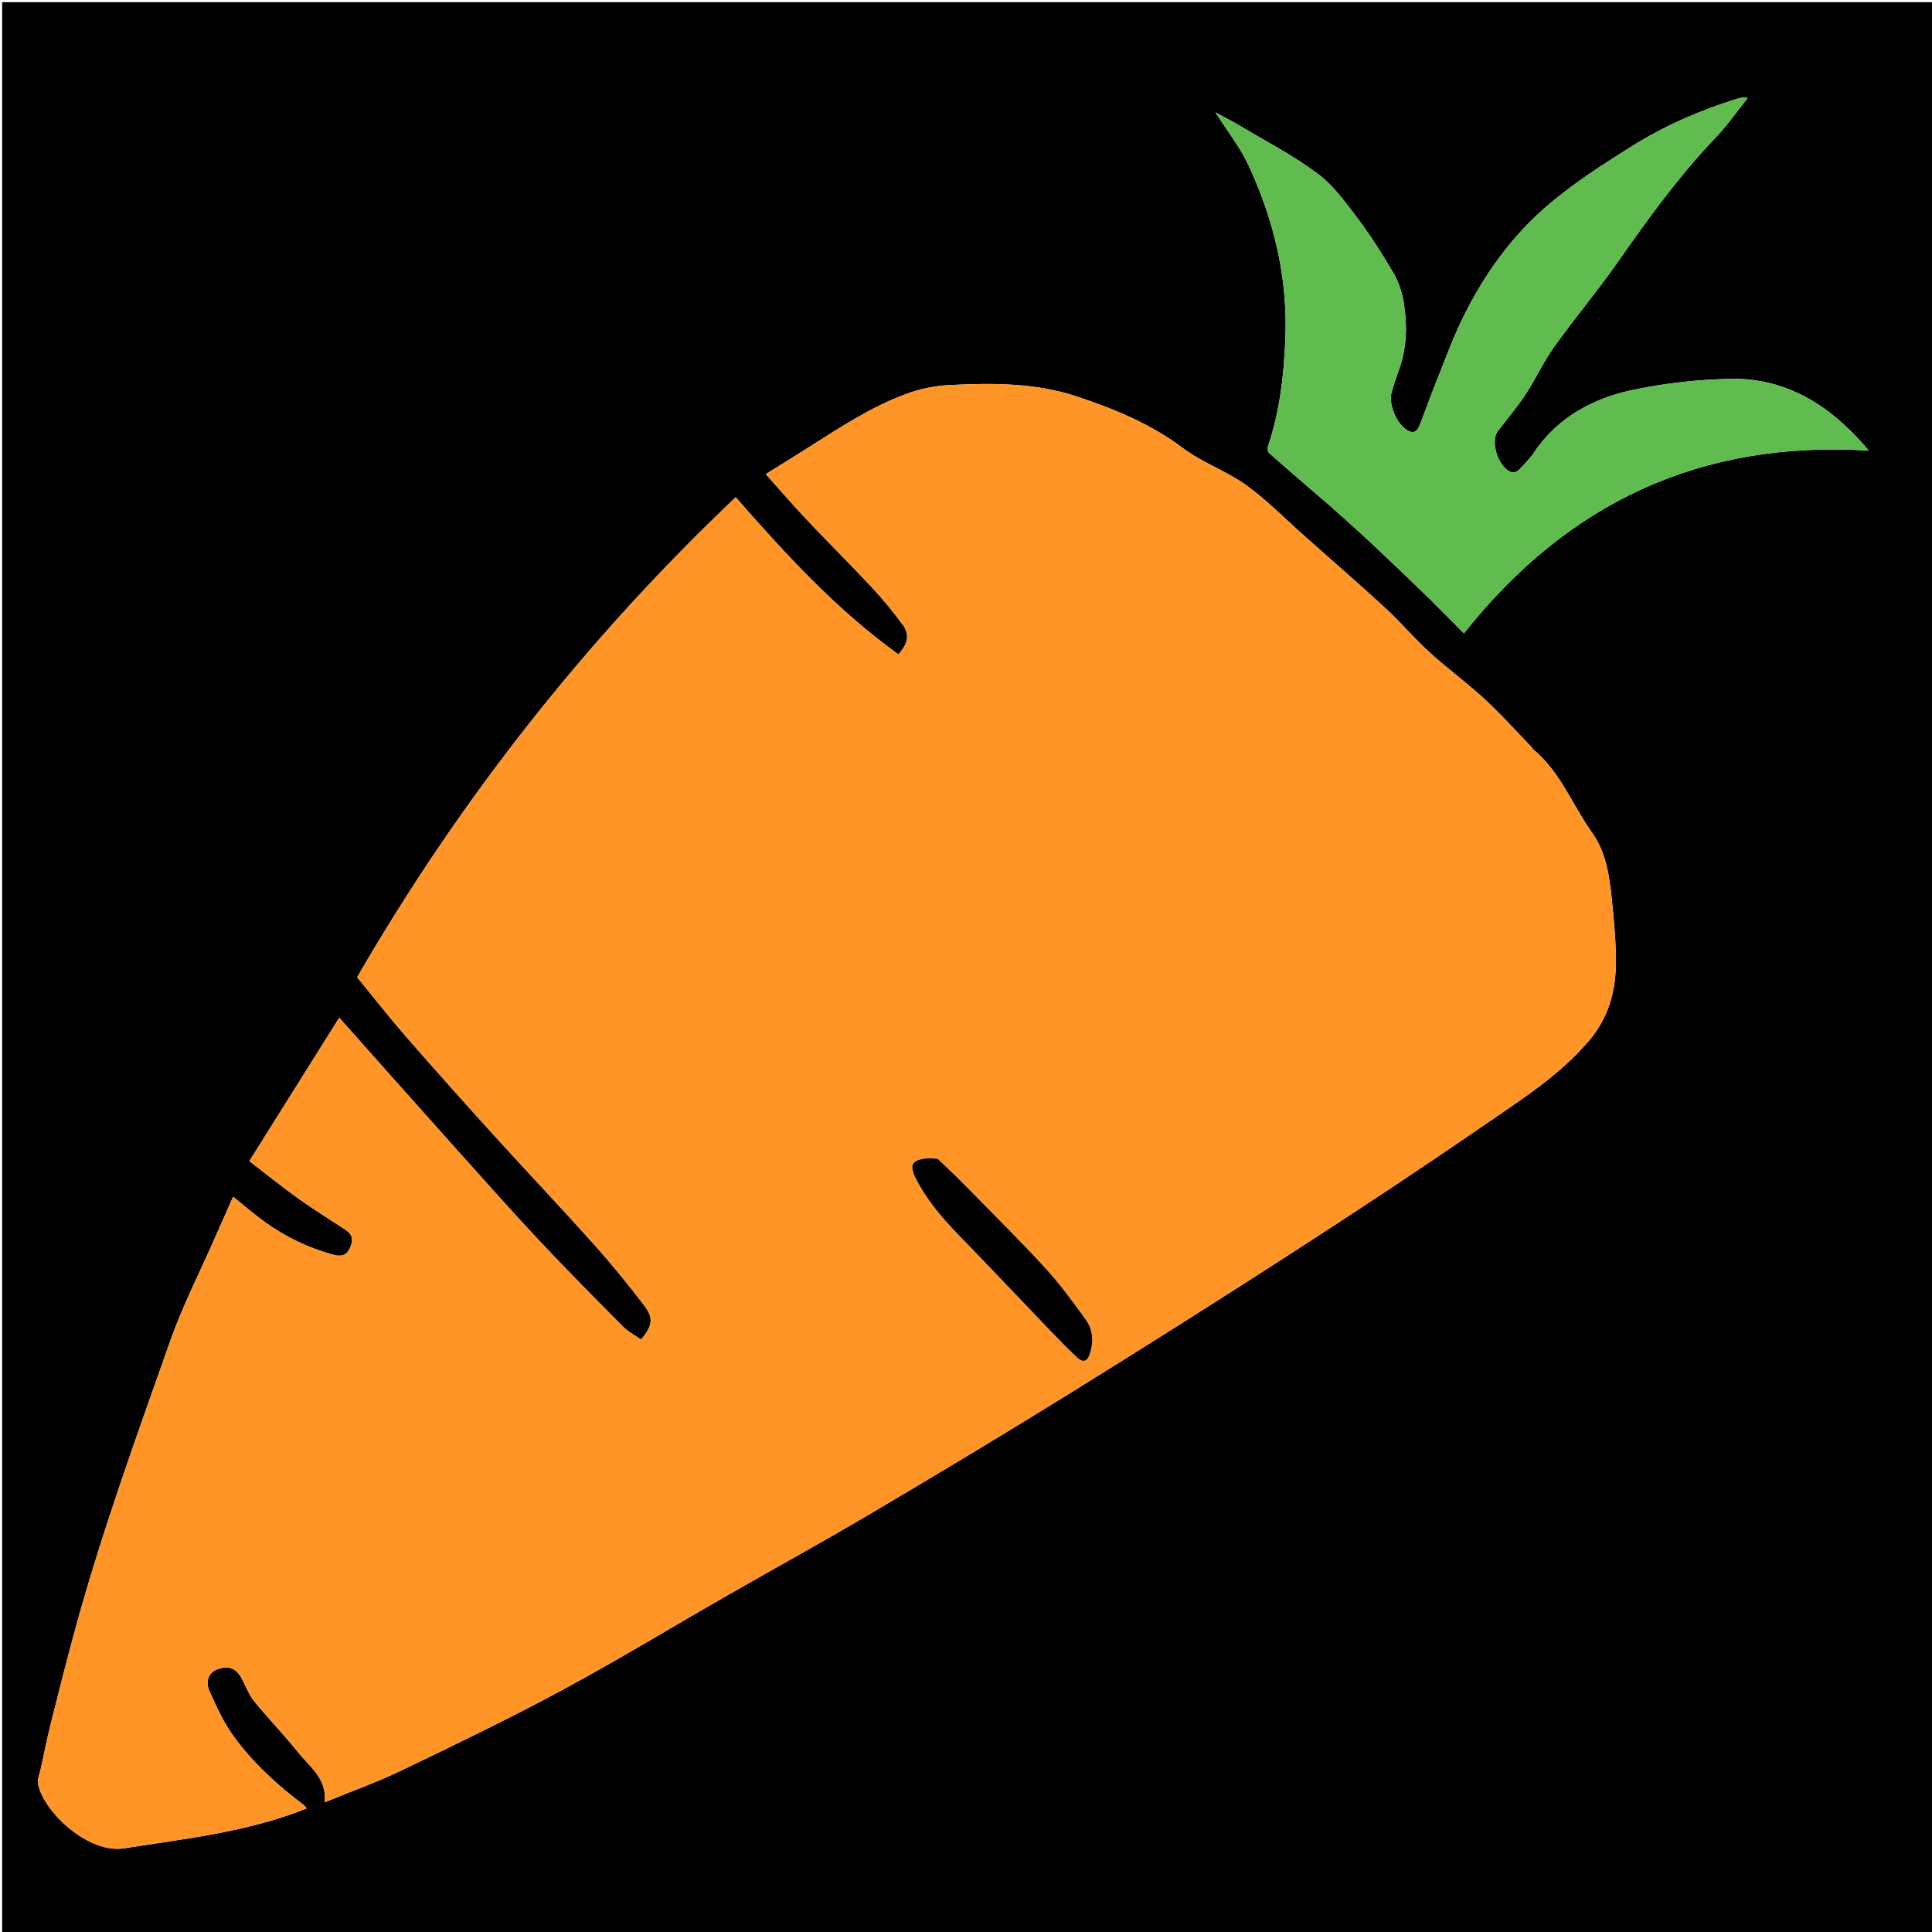
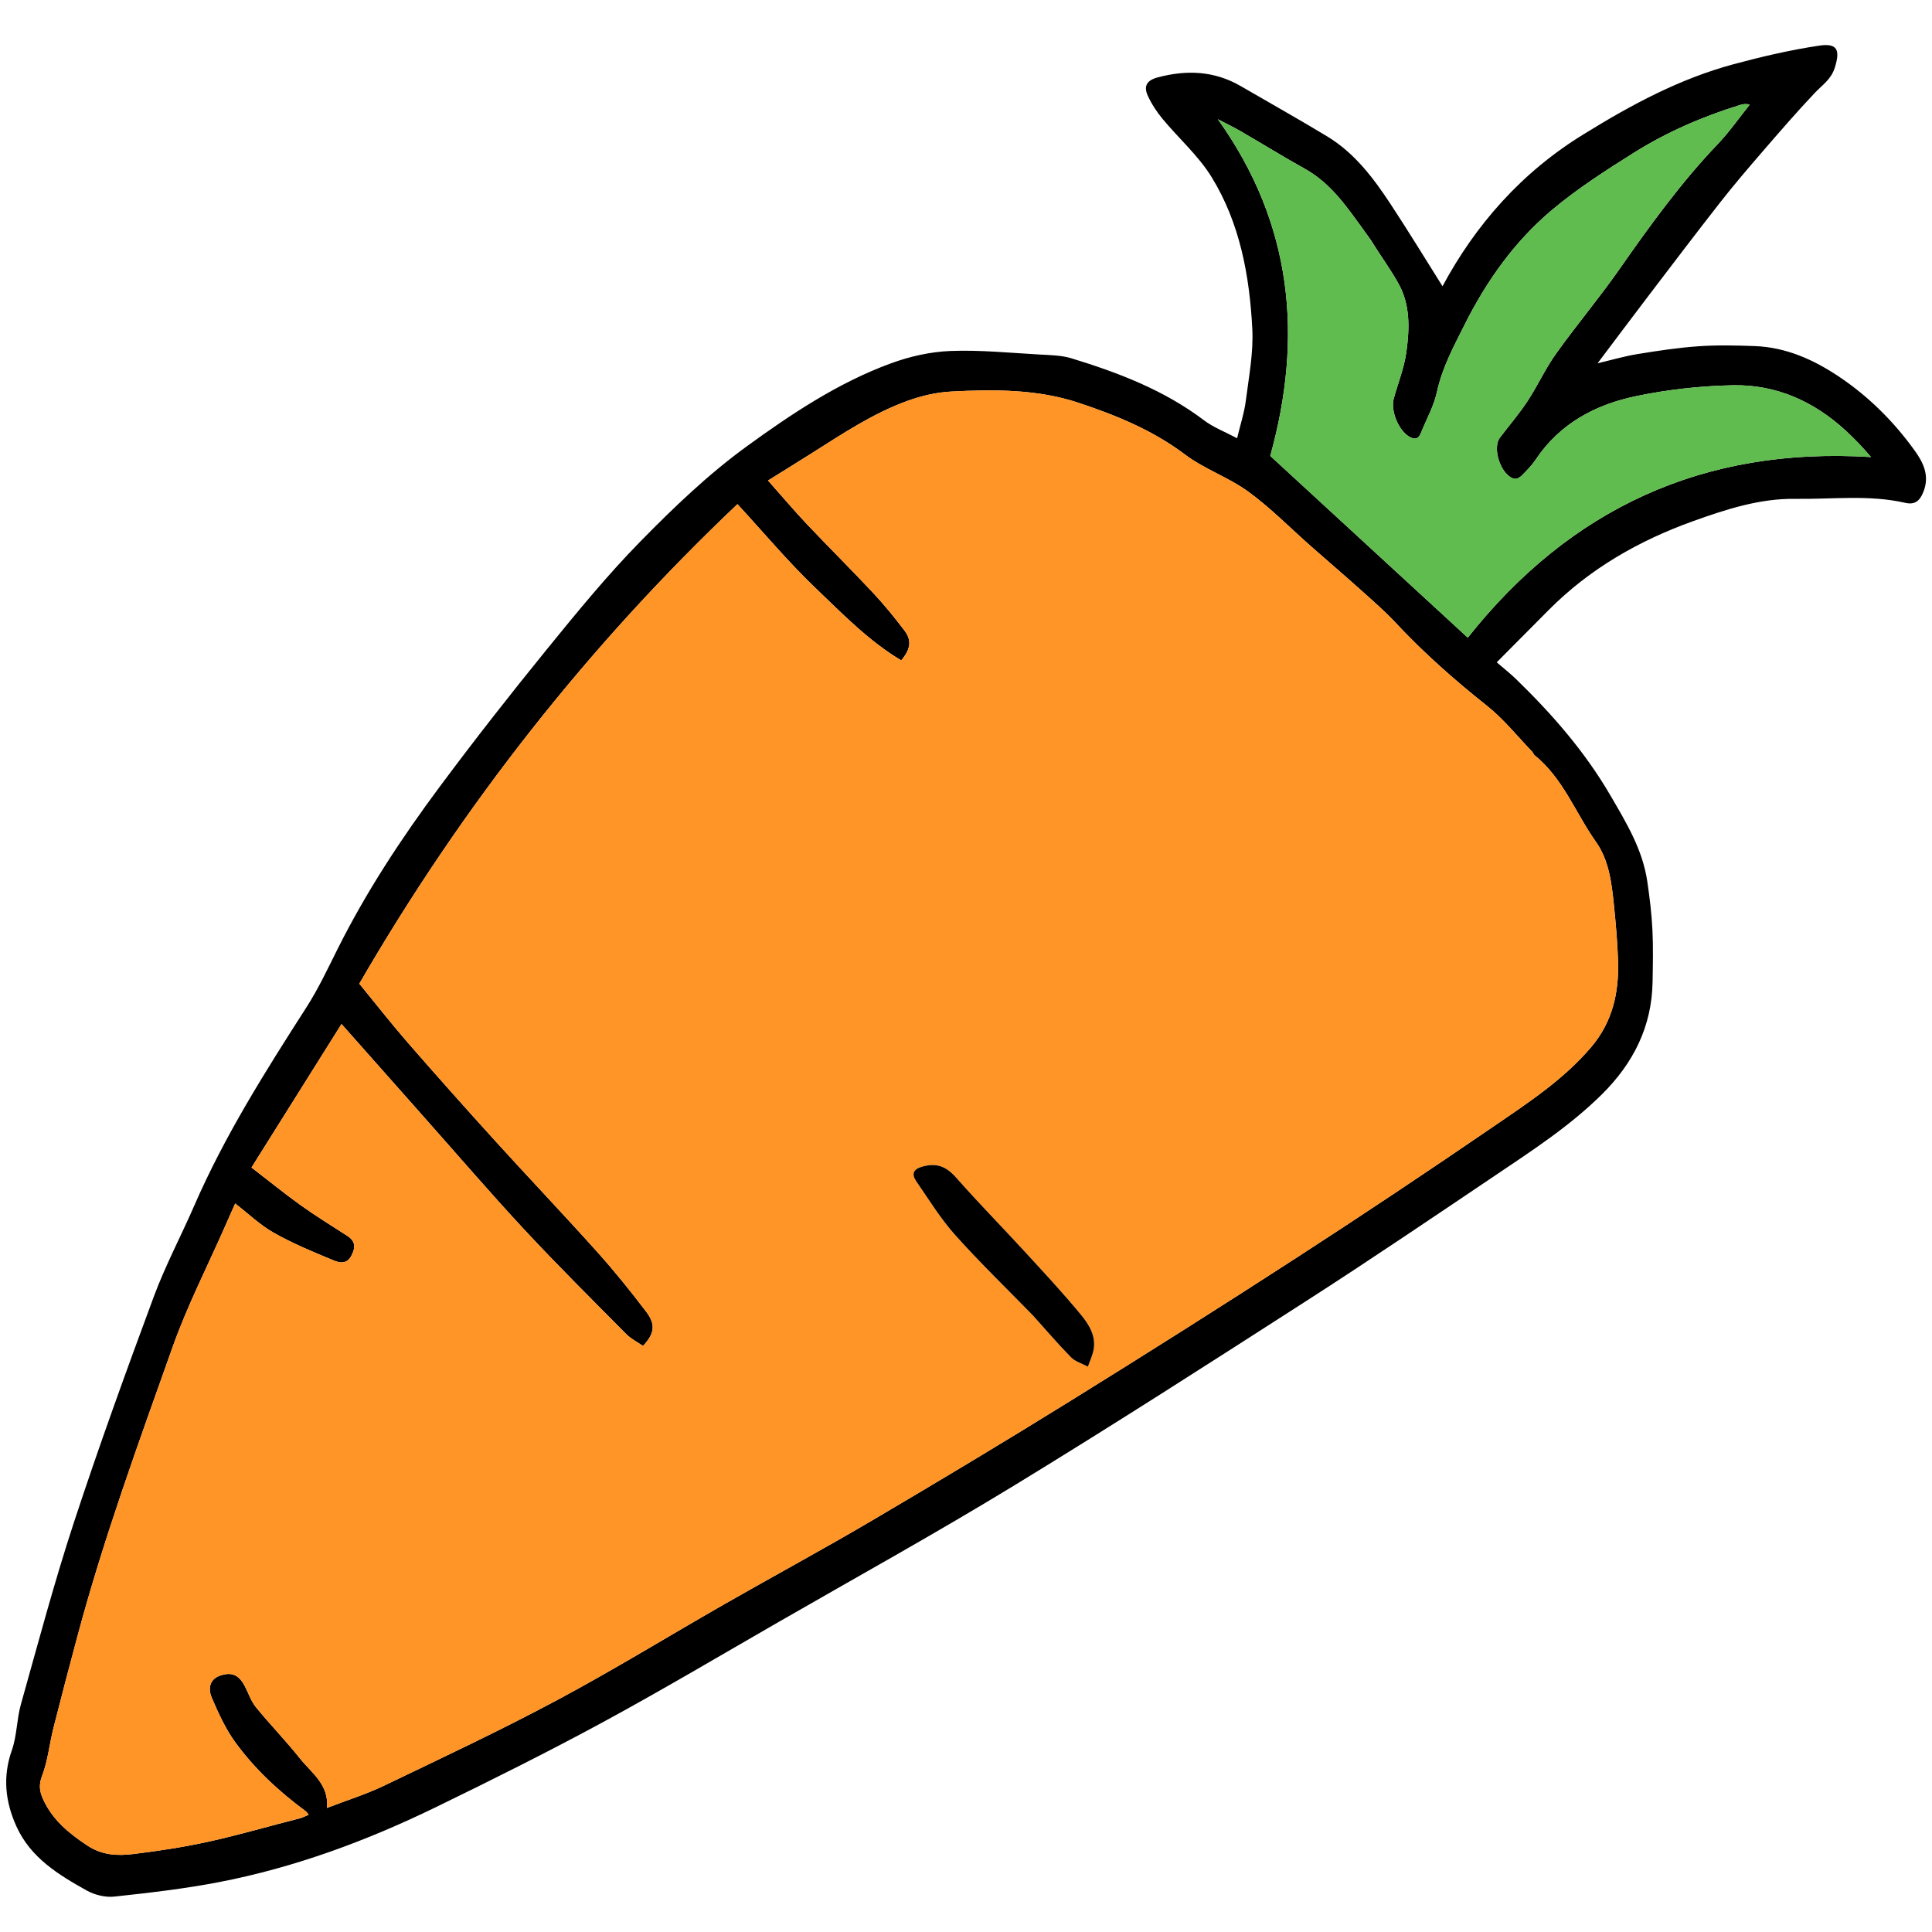
<svg xmlns="http://www.w3.org/2000/svg" version="1.1" id="Layer_1" x="0px" y="0px" width="100%" viewBox="0 0 899 899" enable-background="new 0 0 899 899" xml:space="preserve">
-   <path fill="#000000" opacity="1" stroke="none" d=" M529,900   C352.667,900 176.833,900 1,900   C1,600.333 1,300.667 1,1   C300.667,1 600.333,1 900,1   C900,300.667 900,600.333 900,900   C776.5,900 653,900 529,900  M58.276,860   C86.705,855.495 115.455,852.444 142.698,841.497   C142.148,840.839 141.808,840.234 141.3,839.854   C129.023,830.666 117.748,820.335 108.728,807.958   C104.077,801.576 100.694,794.161 97.464,786.891   C95.415,782.28 97.29,778.294 100.772,776.912   C106.07,774.808 109.705,776 112.35,780.803   C114.318,784.376 115.688,788.409 118.209,791.52   C124.769,799.613 132.097,807.087 138.581,815.236   C144.022,822.073 152.182,827.504 151.149,838.617   C163.573,833.513 175.459,829.291 186.76,823.853   C211.792,811.808 236.855,799.753 261.301,786.581   C287.044,772.71 312.056,757.487 337.438,742.942   C359.978,730.025 382.76,717.519 405.123,704.303   C435.866,686.136 466.492,667.754 496.846,648.944   C532.134,627.076 567.242,604.904 602.115,582.38   C631.962,563.103 661.604,543.484 690.879,523.351   C708.079,511.522 725.854,500.268 739.61,484.003   C749.484,472.327 752.348,458.704 751.91,444.073   C751.648,435.343 750.861,426.614 749.948,417.922   C748.835,407.316 747.286,396.566 740.972,387.698   C731.674,374.636 726.024,358.971 713.162,348.445   C712.92,348.247 712.859,347.839 712.633,347.607   C705.372,340.115 698.404,332.305 690.749,325.24   C682.534,317.659 673.433,311.043 665.166,303.514   C658.033,297.018 651.785,289.553 644.689,283.012   C632.521,271.796 620.003,260.959 607.623,249.975   C598.45,241.837 589.81,232.959 579.922,225.808   C570.689,219.131 559.389,215.272 550.312,208.431   C535.25,197.079 518.112,190.156 500.745,184.392   C481.725,178.079 461.446,178.161 441.486,179.194   C434.755,179.542 427.829,181.02 421.503,183.361   C405.323,189.351 390.944,198.853 376.454,208.061   C369.892,212.232 363.261,216.296 356.33,220.615   C363.054,228.119 369.101,235.165 375.47,241.906   C385.421,252.436 395.725,262.635 405.612,273.224   C410.683,278.654 415.384,284.467 419.86,290.403   C423.372,295.061 422.719,299.272 418.081,304.532   C389.496,283.959 365.838,258.228 342.345,231.377   C272.679,297.475 214.119,371.953 166.182,454.736   C174.313,464.65 181.309,473.628 188.78,482.19   C202.308,497.692 216.015,513.042 229.842,528.279   C245.226,545.233 260.994,561.84 276.265,578.893   C284.524,588.115 292.368,597.745 299.87,607.594   C304.287,613.392 303.543,617.119 298.315,623.332   C295.573,621.411 292.416,619.819 290.052,617.44   C277.09,604.394 264.126,591.341 251.544,577.933   C238.5,564.033 225.827,549.783 213.106,535.583   C194.66,514.991 176.316,494.307 157.854,473.578   C144.208,495.336 130.245,517.6 116.009,540.299   C124.203,546.572 131.503,552.463 139.123,557.906   C146.139,562.919 153.496,567.456 160.708,572.194   C164.239,574.514 164.579,577.173 162.694,581.042   C160.722,585.089 157.475,584.509 154.704,583.741   C143.285,580.573 132.682,575.485 123.082,568.514   C118.093,564.891 113.424,560.827 108.483,556.859   C105.444,563.707 102.512,570.252 99.631,576.818   C92.76,592.473 84.917,607.787 79.248,623.867   C63.64,668.131 47.567,712.267 35.142,757.586   C31.174,772.057 27.498,786.61 23.848,801.166   C22.031,808.411 20.553,815.741 18.969,823.043   C18.444,825.465 17.276,828.086 17.751,830.331   C20.513,843.405 41.421,862.934 58.276,860  M618.464,235.005   C624.628,240.551 630.879,246.002 636.934,251.664   C645.776,259.931 654.532,268.292 663.22,276.72   C669.371,282.688 675.35,288.833 681.215,294.709   C729.513,233.72 791.727,204.77 869.622,209.685   C865.717,205.081 861.84,201.044 857.724,197.265   C842.926,183.68 825.381,175.883 805.36,176.274   C790.306,176.569 775.07,178.261 760.33,181.326   C741.442,185.253 724.827,194.037 713.611,210.825   C711.703,213.681 709.185,216.152 706.777,218.636   C706.079,219.355 704.678,220.009 703.782,219.822   C697.578,218.523 693.107,205.678 696.987,200.579   C701.273,194.947 705.91,189.548 709.79,183.651   C714.498,176.493 718.065,168.554 723.035,161.604   C732.641,148.17 743.311,135.49 752.765,121.956   C766.873,101.76 781.283,81.88 798.342,64.002   C803.748,58.337 808.261,51.82 813.183,45.692   C811.263,45.185 809.878,45.483 808.53,45.9   C791.177,51.271 774.571,58.483 759.221,68.118   C746.142,76.327 733.015,84.753 721.224,94.651   C703.82,109.26 690.591,127.603 680.624,148.039   C675.827,157.875 672.102,168.24 668.016,178.415   C665.452,184.8 663.162,191.294 660.668,197.708   C659.077,201.797 656.735,201.89 653.465,199.206   C649.271,195.765 646.094,187.59 647.549,182.508   C648.585,178.888 649.786,175.308 651.055,171.761   C654.652,161.706 654.883,151.344 653.219,141.01   C652.453,136.255 650.904,131.332 648.489,127.198   C643.278,118.279 637.691,109.51 631.479,101.266   C625.941,93.916 620.269,86.131 613.023,80.729   C601.866,72.412 589.336,65.931 577.34,58.752   C573.617,56.525 569.737,54.561 565.57,52.279   C571.097,61.009 577.141,68.605 581.094,77.166   C592.956,102.854 599.369,129.815 598.086,158.411   C597.337,175.096 595.475,191.496 590.11,207.391   C589.771,208.393 589.839,210.196 590.481,210.764   C599.545,218.785 608.742,226.656 618.464,235.005  z" />
-   <path fill="#FF9427" opacity="1" stroke="none" d=" M57.806,860   C41.421,862.934 20.513,843.405 17.751,830.331   C17.276,828.086 18.444,825.465 18.969,823.043   C20.553,815.741 22.031,808.411 23.848,801.166   C27.498,786.61 31.174,772.057 35.142,757.586   C47.567,712.267 63.64,668.131 79.248,623.867   C84.917,607.787 92.76,592.473 99.631,576.818   C102.512,570.252 105.444,563.707 108.483,556.859   C113.424,560.827 118.093,564.891 123.082,568.514   C132.682,575.485 143.285,580.573 154.704,583.741   C157.475,584.509 160.722,585.089 162.694,581.042   C164.579,577.173 164.239,574.514 160.708,572.194   C153.496,567.456 146.139,562.919 139.123,557.906   C131.503,552.463 124.203,546.572 116.009,540.299   C130.245,517.6 144.208,495.336 157.854,473.578   C176.316,494.307 194.66,514.991 213.106,535.583   C225.827,549.783 238.5,564.033 251.544,577.933   C264.126,591.341 277.09,604.394 290.052,617.44   C292.416,619.819 295.573,621.411 298.315,623.332   C303.543,617.119 304.287,613.392 299.87,607.594   C292.368,597.745 284.524,588.115 276.265,578.893   C260.994,561.84 245.226,545.233 229.842,528.279   C216.015,513.042 202.308,497.692 188.78,482.19   C181.309,473.628 174.313,464.65 166.182,454.736   C214.119,371.953 272.679,297.475 342.345,231.377   C365.838,258.228 389.496,283.959 418.081,304.532   C422.719,299.272 423.372,295.061 419.86,290.403   C415.384,284.467 410.683,278.654 405.612,273.224   C395.725,262.635 385.421,252.436 375.47,241.906   C369.101,235.165 363.054,228.119 356.33,220.615   C363.261,216.296 369.892,212.232 376.454,208.061   C390.944,198.853 405.323,189.351 421.503,183.361   C427.829,181.02 434.755,179.542 441.486,179.194   C461.446,178.161 481.725,178.079 500.745,184.392   C518.112,190.156 535.25,197.079 550.312,208.431   C559.389,215.272 570.689,219.131 579.922,225.808   C589.81,232.959 598.45,241.837 607.623,249.975   C620.003,260.959 632.521,271.796 644.689,283.012   C651.785,289.553 658.033,297.018 665.166,303.514   C673.433,311.043 682.534,317.659 690.749,325.24   C698.404,332.305 705.372,340.115 712.633,347.607   C712.859,347.839 712.92,348.247 713.162,348.445   C726.024,358.971 731.674,374.636 740.972,387.698   C747.286,396.566 748.835,407.316 749.948,417.922   C750.861,426.614 751.648,435.343 751.91,444.073   C752.348,458.704 749.484,472.327 739.61,484.003   C725.854,500.268 708.079,511.522 690.879,523.351   C661.604,543.484 631.962,563.103 602.115,582.38   C567.242,604.904 532.134,627.076 496.846,648.944   C466.492,667.754 435.866,686.136 405.123,704.303   C382.76,717.519 359.978,730.025 337.438,742.942   C312.056,757.487 287.044,772.71 261.301,786.581   C236.855,799.753 211.792,811.808 186.76,823.853   C175.459,829.291 163.573,833.513 151.149,838.617   C152.182,827.504 144.022,822.073 138.581,815.236   C132.097,807.087 124.769,799.613 118.209,791.52   C115.688,788.409 114.318,784.376 112.35,780.803   C109.705,776 106.07,774.808 100.772,776.912   C97.29,778.294 95.415,782.28 97.464,786.891   C100.694,794.161 104.077,801.576 108.728,807.958   C117.748,820.335 129.023,830.666 141.3,839.854   C141.808,840.234 142.148,840.839 142.698,841.497   C115.455,852.444 86.705,855.495 57.806,860  M435.875,539.07   C434.211,539.05 432.526,538.846 430.889,539.042   C424.35,539.827 423.094,542.184 426.01,548.041   C431.062,558.19 438.307,566.649 446.155,574.725   C460.492,589.481 474.597,604.462 488.845,619.304   C492.946,623.577 497.111,627.8 501.432,631.848   C503.79,634.057 505.84,633.634 506.988,630.311   C509,624.485 508.665,618.763 505.07,613.833   C499.181,605.757 493.284,597.6 486.55,590.247   C475.097,577.742 463.016,565.811 451.148,553.689   C446.387,548.827 441.49,544.098 435.875,539.07  z" />
-   <path fill="#60BC4F" opacity="1" stroke="none" d=" M618.185,234.785   C608.742,226.656 599.545,218.785 590.481,210.764   C589.839,210.196 589.771,208.393 590.11,207.391   C595.475,191.496 597.337,175.096 598.086,158.411   C599.369,129.815 592.956,102.854 581.094,77.166   C577.141,68.605 571.097,61.009 565.57,52.279   C569.737,54.561 573.617,56.525 577.34,58.752   C589.336,65.931 601.866,72.412 613.023,80.729   C620.269,86.131 625.941,93.916 631.479,101.266   C637.691,109.51 643.278,118.279 648.489,127.198   C650.904,131.332 652.453,136.255 653.219,141.01   C654.883,151.344 654.652,161.706 651.055,171.761   C649.786,175.308 648.585,178.888 647.549,182.508   C646.094,187.59 649.271,195.765 653.465,199.206   C656.735,201.89 659.077,201.797 660.668,197.708   C663.162,191.294 665.452,184.8 668.016,178.415   C672.102,168.24 675.827,157.875 680.624,148.039   C690.591,127.603 703.82,109.26 721.224,94.651   C733.015,84.753 746.142,76.327 759.221,68.118   C774.571,58.483 791.177,51.271 808.53,45.9   C809.878,45.483 811.263,45.185 813.183,45.692   C808.261,51.82 803.748,58.337 798.342,64.002   C781.283,81.88 766.873,101.76 752.765,121.956   C743.311,135.49 732.641,148.17 723.035,161.604   C718.065,168.554 714.498,176.493 709.79,183.651   C705.91,189.548 701.273,194.947 696.987,200.579   C693.107,205.678 697.578,218.523 703.782,219.822   C704.678,220.009 706.079,219.355 706.777,218.636   C709.185,216.152 711.703,213.681 713.611,210.825   C724.827,194.037 741.442,185.253 760.33,181.326   C775.07,178.261 790.306,176.569 805.36,176.274   C825.381,175.883 842.926,183.68 857.724,197.265   C861.84,201.044 865.717,205.081 869.622,209.685   C791.727,204.77 729.513,233.72 681.215,294.709   C675.35,288.833 669.371,282.688 663.22,276.72   C654.532,268.292 645.776,259.931 636.934,251.664   C630.879,246.002 624.628,240.551 618.185,234.785  z" />
-   <path fill="#010000" opacity="1" stroke="none" d=" M436.264,539.189   C441.49,544.098 446.387,548.827 451.148,553.689   C463.016,565.811 475.097,577.742 486.55,590.247   C493.284,597.6 499.181,605.757 505.07,613.833   C508.665,618.763 509,624.485 506.988,630.311   C505.84,633.634 503.79,634.057 501.432,631.848   C497.111,627.8 492.946,623.577 488.845,619.304   C474.597,604.462 460.492,589.481 446.155,574.725   C438.307,566.649 431.062,558.19 426.01,548.041   C423.094,542.184 424.35,539.827 430.889,539.042   C432.526,538.846 434.211,539.05 436.264,539.189  z" />
+   <path fill="#000000" opacity="1" stroke="none" d=" M737.25,62.259   C759.307,48.608 781.787,36.582 806.631,29.891   C819.741,26.361 833.046,23.254 846.456,21.242   C855.06,19.95 856.352,23.301 853.753,31.54   C852.04,36.969 847.935,39.555 844.477,43.211   C836.062,52.109 828.045,61.391 820.032,70.661   C813.425,78.304 806.853,85.993 800.623,93.942   C789.336,108.343 778.286,122.93 767.196,137.484   C759.321,147.819 751.542,158.227 743.386,169.044   C749.75,167.547 755.774,165.77 761.924,164.766   C771.332,163.23 780.797,161.793 790.296,161.126   C798.983,160.516 807.755,160.723 816.473,161.037   C831.075,161.563 843.941,167.36 855.833,175.337   C869.586,184.562 881.202,196.155 890.865,209.555   C894.901,215.153 898.021,221.277 895.002,228.854   C893.308,233.105 891.013,235 886.586,233.986   C869.664,230.109 852.5,232.377 835.455,232.124   C818.943,231.879 803.324,236.951 787.978,242.45   C762.68,251.515 739.768,264.601 720.67,283.822   C712.732,291.812 704.793,299.803 696.461,308.189   C699.872,311.138 702.827,313.446 705.5,316.043   C722.265,332.334 737.463,349.709 749.373,370.157   C756.815,382.933 764.317,395.285 766.509,410.083   C767.618,417.566 768.526,425.111 768.908,432.66   C769.317,440.733 769.112,448.844 768.98,456.935   C768.639,477.698 759.99,494.759 745.462,509.161   C730.474,524.019 712.856,535.44 695.484,547.135   C666.493,566.654 637.553,586.266 608.158,605.165   C563.026,634.18 517.868,663.182 472.076,691.132   C435.82,713.262 398.618,733.843 361.792,755.037   C334.662,770.651 307.73,786.638 280.214,801.544   C254.733,815.348 228.766,828.291 202.7,840.97   C170.564,856.602 137.16,868.977 101.985,875.774   C85.877,878.887 69.505,880.767 53.179,882.526   C49.018,882.974 44.051,881.764 40.359,879.698   C27.24,872.357 14.317,864.531 7.687,849.953   C2.416,838.361 1.164,826.745 5.533,814.349   C7.907,807.614 7.766,800.033 9.715,793.103   C17.672,764.803 25.218,736.352 34.384,708.438   C45.964,673.174 58.633,638.252 71.531,603.442   C76.893,588.969 84.209,575.229 90.379,561.044   C104.566,528.429 123.471,498.522 142.606,468.704   C148.1,460.143 152.466,450.832 157.029,441.705   C170.411,414.943 186.789,390.037 204.588,366.107   C220.65,344.51 237.262,323.3 254.24,302.414   C268.239,285.193 282.34,267.924 297.844,252.094   C313.36,236.252 329.596,220.688 347.476,207.7   C368.303,192.573 390.025,178.08 414.498,169.094   C423.316,165.856 432.948,163.678 442.297,163.316   C456.137,162.779 470.061,164.207 483.939,164.979   C488.856,165.253 493.967,165.323 498.605,166.741   C520.472,173.429 541.7,181.539 560.221,195.559   C564.58,198.859 569.914,200.872 575.65,203.931   C577.174,197.542 578.984,192.096 579.697,186.511   C581.117,175.38 583.296,164.102 582.722,153.012   C581.437,128.22 576.965,103.748 563.705,82.284   C557.598,72.397 548.482,64.394 540.975,55.334   C538.287,52.09 535.892,48.446 534.132,44.63   C531.989,39.981 533.704,37.355 538.693,36.02   C552.109,32.428 565.072,32.929 577.362,40.079   C590.76,47.873 604.297,55.435 617.554,63.46   C630.323,71.19 639.124,82.891 647.154,95.096   C655.529,107.828 663.455,120.854 671.227,133.194   C686.48,104.814 707.916,80.134 737.25,62.259  M140.147,845.956   C141.256,845.472 142.365,844.989 143.65,844.428   C143.109,843.787 142.766,843.184 142.256,842.807   C129.822,833.616 118.504,823.167 109.443,810.666   C104.918,804.423 101.609,797.17 98.565,790.026   C96.405,784.956 98.25,781.242 102.094,779.819   C107.542,777.803 111.067,779.183 113.849,784.474   C115.594,787.794 116.779,791.554 119.096,794.4   C125.673,802.481 132.986,809.968 139.468,818.12   C144.918,824.974 153.184,830.382 152.153,841.262   C161.355,837.719 170.279,834.953 178.611,830.952   C205.591,817.998 232.715,805.266 259.099,791.167   C285.612,776.999 311.258,761.213 337.371,746.288   C360.186,733.248 383.315,720.749 405.956,707.417   C436.832,689.237 467.561,670.79 498.015,651.911   C533.306,630.034 568.41,607.842 603.262,585.271   C634.192,565.24 664.858,544.783 695.263,523.962   C711.272,513 727.597,502.317 740.41,487.235   C750.317,475.573 753.341,462.023 752.914,447.377   C752.655,438.488 751.849,429.602 750.95,420.748   C749.923,410.627 748.599,400.164 742.681,391.812   C733.126,378.328 727.359,362.121 713.994,351.353   C713.523,350.973 713.38,350.209 712.945,349.759   C706.039,342.613 699.761,334.668 692.046,328.533   C676.978,316.551 662.622,303.925 649.487,289.848   C644.408,284.404 638.738,279.495 633.184,274.514   C625.565,267.682 617.781,261.035 610.101,254.269   C600.422,245.741 591.326,236.424 580.954,228.849   C571.757,222.132 560.42,218.311 551.348,211.464   C536.292,200.1 519.155,193.167 501.789,187.398   C482.771,181.082 462.488,181.132 442.529,182.202   C435.646,182.571 428.601,184.222 422.103,186.588   C406.035,192.438 391.855,201.961 377.484,211.04   C370.905,215.197 364.282,219.283 357.377,223.59   C363.706,230.723 369.366,237.443 375.391,243.819   C385.571,254.592 396.115,265.023 406.24,275.847   C411.419,281.382 416.234,287.295 420.816,293.339   C424.368,298.023 423.76,302.048 419.362,307.295   C404.221,298.27 391.991,285.577 379.406,273.558   C366.755,261.475 355.476,247.955 343.157,234.589   C273.667,300.443 215.15,374.946 167.193,457.728   C175.278,467.596 182.271,476.576 189.735,485.145   C203.097,500.484 216.625,515.682 230.302,530.741   C246.029,548.058 262.162,565.01 277.786,582.419   C285.817,591.367 293.398,600.758 300.663,610.342   C305.267,616.415 304.544,620.543 299.203,626.304   C296.612,624.498 293.597,623.002 291.357,620.74   C275.488,604.71 259.462,588.817 244.104,572.305   C228.094,555.093 212.769,537.244 197.16,519.659   C184.442,505.331 171.748,490.982 158.914,476.496   C145.248,498.275 131.279,520.538 117.023,543.258   C125.108,549.489 132.379,555.42 139.996,560.868   C147.008,565.883 154.378,570.399 161.618,575.092   C165.451,577.577 165.542,580.427 163.482,584.348   C161.367,588.371 157.937,587.607 155.398,586.559   C145.925,582.651 136.384,578.703 127.479,573.688   C121.007,570.044 115.496,564.694 109.434,560.01   C107.826,563.636 106.233,567.198 104.663,570.769   C96.472,589.407 87.126,607.634 80.333,626.768   C64.522,671.305 48.243,715.724 36.015,761.452   C32.222,775.633 28.467,789.825 24.874,804.057   C23.006,811.458 22.302,819.256 19.586,826.302   C17.922,830.621 18.456,833.765 20.114,837.363   C24.465,846.809 31.911,852.968 40.491,858.669   C47.578,863.378 54.753,863.615 62.195,862.701   C74.011,861.251 85.833,859.447 97.449,856.872   C111.539,853.749 125.417,849.67 140.147,845.956  M637.87,111.702   C636.905,110.357 635.948,109.007 634.975,107.669   C627.02,96.721 619.524,85.407 607.193,78.549   C597.118,72.945 587.311,66.862 577.333,61.08   C573.929,59.108 570.368,57.405 566.694,55.483   C601.65,104.406 606.346,157.071 591.079,212.148   C621.87,240.479 652.57,268.728 682.995,296.723   C730.514,236.719 792.728,207.769 870.621,212.683   C866.716,208.078 862.837,204.042 858.721,200.263   C843.922,186.68 826.377,178.883 806.357,179.275   C791.303,179.569 776.068,181.262 761.328,184.327   C742.44,188.255 725.82,197.036 714.614,213.829   C712.799,216.55 710.433,218.934 708.126,221.28   C707.304,222.116 705.775,223.003 704.785,222.803   C698.573,221.547 694.105,208.679 697.985,203.579   C702.271,197.948 706.908,192.549 710.788,186.652   C715.497,179.494 719.063,171.555 724.033,164.605   C733.639,151.172 744.31,138.493 753.762,124.959   C767.869,104.761 782.28,84.884 799.338,67.005   C804.745,61.338 809.259,54.82 814.182,48.692   C812.266,48.186 810.881,48.483 809.533,48.9   C792.181,54.272 775.574,61.481 760.224,71.117   C747.146,79.327 734.018,87.752 722.228,97.649   C704.824,112.258 691.747,130.672 681.561,151.003   C676.498,161.108 671.102,171.018 668.653,182.34   C667.219,188.974 663.701,195.155 661.15,201.551   C659.98,204.484 658.127,204.633 655.65,203.139   C650.748,200.184 646.995,191.099 648.528,185.511   C650.514,178.271 653.406,171.166 654.412,163.798   C655.865,153.142 656.322,142.137 650.887,132.247   C647.104,125.363 642.38,118.996 637.87,111.702  z" />
+   <path fill="#FF9427" opacity="1" stroke="none" d=" M139.767,845.98   C125.417,849.67 111.539,853.749 97.449,856.872   C85.833,859.447 74.011,861.251 62.195,862.701   C54.753,863.615 47.578,863.378 40.491,858.669   C31.911,852.968 24.465,846.809 20.114,837.363   C18.456,833.765 17.922,830.621 19.586,826.302   C22.302,819.256 23.006,811.458 24.874,804.057   C28.467,789.825 32.222,775.633 36.015,761.452   C48.243,715.724 64.522,671.305 80.333,626.768   C87.126,607.634 96.472,589.407 104.663,570.769   C106.233,567.198 107.826,563.636 109.434,560.01   C115.496,564.694 121.007,570.044 127.479,573.688   C136.384,578.703 145.925,582.651 155.398,586.559   C157.937,587.607 161.367,588.371 163.482,584.348   C165.542,580.427 165.451,577.577 161.618,575.092   C154.378,570.399 147.008,565.883 139.996,560.868   C132.379,555.42 125.108,549.489 117.023,543.258   C131.279,520.538 145.248,498.275 158.914,476.496   C171.748,490.982 184.442,505.331 197.16,519.659   C212.769,537.244 228.094,555.093 244.104,572.305   C259.462,588.817 275.488,604.71 291.357,620.74   C293.597,623.002 296.612,624.498 299.203,626.304   C304.544,620.543 305.267,616.415 300.663,610.342   C293.398,600.758 285.817,591.367 277.786,582.419   C262.162,565.01 246.029,548.058 230.302,530.741   C216.625,515.682 203.097,500.484 189.735,485.145   C182.271,476.576 175.278,467.596 167.193,457.728   C215.15,374.946 273.667,300.443 343.157,234.589   C355.476,247.955 366.755,261.475 379.406,273.558   C391.991,285.577 404.221,298.27 419.362,307.295   C423.76,302.048 424.368,298.023 420.816,293.339   C416.234,287.295 411.419,281.382 406.24,275.847   C396.115,265.023 385.571,254.592 375.391,243.819   C369.366,237.443 363.706,230.723 357.377,223.59   C364.282,219.283 370.905,215.197 377.484,211.04   C391.855,201.961 406.035,192.438 422.103,186.588   C428.601,184.222 435.646,182.571 442.529,182.202   C462.488,181.132 482.771,181.082 501.789,187.398   C519.155,193.167 536.292,200.1 551.348,211.464   C560.42,218.311 571.757,222.132 580.954,228.849   C591.326,236.424 600.422,245.741 610.101,254.269   C617.781,261.035 625.565,267.682 633.184,274.514   C638.738,279.495 644.408,284.404 649.487,289.848   C662.622,303.925 676.978,316.551 692.046,328.533   C699.761,334.668 706.039,342.613 712.945,349.759   C713.38,350.209 713.523,350.973 713.994,351.353   C727.359,362.121 733.126,378.328 742.681,391.812   C748.599,400.164 749.923,410.627 750.95,420.748   C751.849,429.602 752.655,438.488 752.914,447.377   C753.341,462.023 750.317,475.573 740.41,487.235   C727.597,502.317 711.272,513 695.263,523.962   C664.858,544.783 634.192,565.24 603.262,585.271   C568.41,607.842 533.306,630.034 498.015,651.911   C467.561,670.79 436.832,689.237 405.956,707.417   C383.315,720.749 360.186,733.248 337.371,746.288   C311.258,761.213 285.612,776.999 259.099,791.167   C232.715,805.266 205.591,817.998 178.611,830.952   C170.279,834.953 161.355,837.719 152.153,841.262   C153.184,830.382 144.918,824.974 139.468,818.12   C132.986,809.968 125.673,802.481 119.096,794.4   C116.779,791.554 115.594,787.794 113.849,784.474   C111.067,779.183 107.542,777.803 102.094,779.819   C98.25,781.242 96.405,784.956 98.565,790.026   C101.609,797.17 104.918,804.423 109.443,810.666   C118.504,823.167 129.822,833.616 142.256,842.807   C142.766,843.184 143.109,843.787 143.65,844.428   C142.365,844.989 141.256,845.472 139.767,845.98  M480.989,612.475   C486.746,618.872 492.323,625.446 498.36,631.567   C500.379,633.615 503.572,634.505 506.228,635.924   C507.153,633.223 508.46,630.585 508.924,627.806   C509.998,621.382 506.548,616.093 502.885,611.65   C494.482,601.456 485.442,591.781 476.501,582.042   C466.085,570.697 455.263,559.716 445.093,548.159   C440.399,542.824 436.018,540.94 429.164,542.85   C424.824,544.059 424.115,546.418 426.345,549.656   C432.194,558.151 437.647,567.057 444.485,574.701   C455.991,587.565 468.447,599.579 480.989,612.475  z" />
+   <path fill="#60BC4F" opacity="1" stroke="none" d=" M637.973,112.05   C642.38,118.996 647.104,125.363 650.887,132.247   C656.322,142.137 655.865,153.142 654.412,163.798   C653.406,171.166 650.514,178.271 648.528,185.511   C646.995,191.099 650.748,200.184 655.65,203.139   C658.127,204.633 659.98,204.484 661.15,201.551   C663.701,195.155 667.219,188.974 668.653,182.34   C671.102,171.018 676.498,161.108 681.561,151.003   C691.747,130.672 704.824,112.258 722.228,97.649   C734.018,87.752 747.146,79.327 760.224,71.117   C775.574,61.481 792.181,54.272 809.533,48.9   C810.881,48.483 812.266,48.186 814.182,48.692   C809.259,54.82 804.745,61.338 799.338,67.005   C782.28,84.884 767.869,104.761 753.762,124.959   C744.31,138.493 733.639,151.172 724.033,164.605   C719.063,171.555 715.497,179.494 710.788,186.652   C706.908,192.549 702.271,197.948 697.985,203.579   C694.105,208.679 698.573,221.547 704.785,222.803   C705.775,223.003 707.304,222.116 708.126,221.28   C710.433,218.934 712.799,216.55 714.614,213.829   C725.82,197.036 742.44,188.255 761.328,184.327   C776.068,181.262 791.303,179.569 806.357,179.275   C826.377,178.883 843.922,186.68 858.721,200.263   C862.837,204.042 866.716,208.078 870.621,212.683   C792.728,207.769 730.514,236.719 682.995,296.723   C652.57,268.728 621.87,240.479 591.079,212.148   C606.346,157.071 601.65,104.406 566.694,55.483   C570.368,57.405 573.929,59.108 577.333,61.08   C587.311,66.862 597.118,72.945 607.193,78.549   C619.524,85.407 627.02,96.721 634.975,107.669   C635.948,109.007 636.905,110.357 637.973,112.05  z" />
+   <path fill="#010000" opacity="1" stroke="none" d=" M480.746,612.213   C468.447,599.579 455.991,587.565 444.485,574.701   C437.647,567.057 432.194,558.151 426.345,549.656   C424.115,546.418 424.824,544.059 429.164,542.85   C436.018,540.94 440.399,542.824 445.093,548.159   C455.263,559.716 466.085,570.697 476.501,582.042   C485.442,591.781 494.482,601.456 502.885,611.65  C506.548,616.093 509.998,621.382 508.924,627.806   C508.46,630.585 507.153,633.223 506.228,635.924   C503.572,634.505 500.379,633.615 498.36,631.567   C492.323,625.446 486.746,618.872 480.746,612.213  z" />
</svg>
